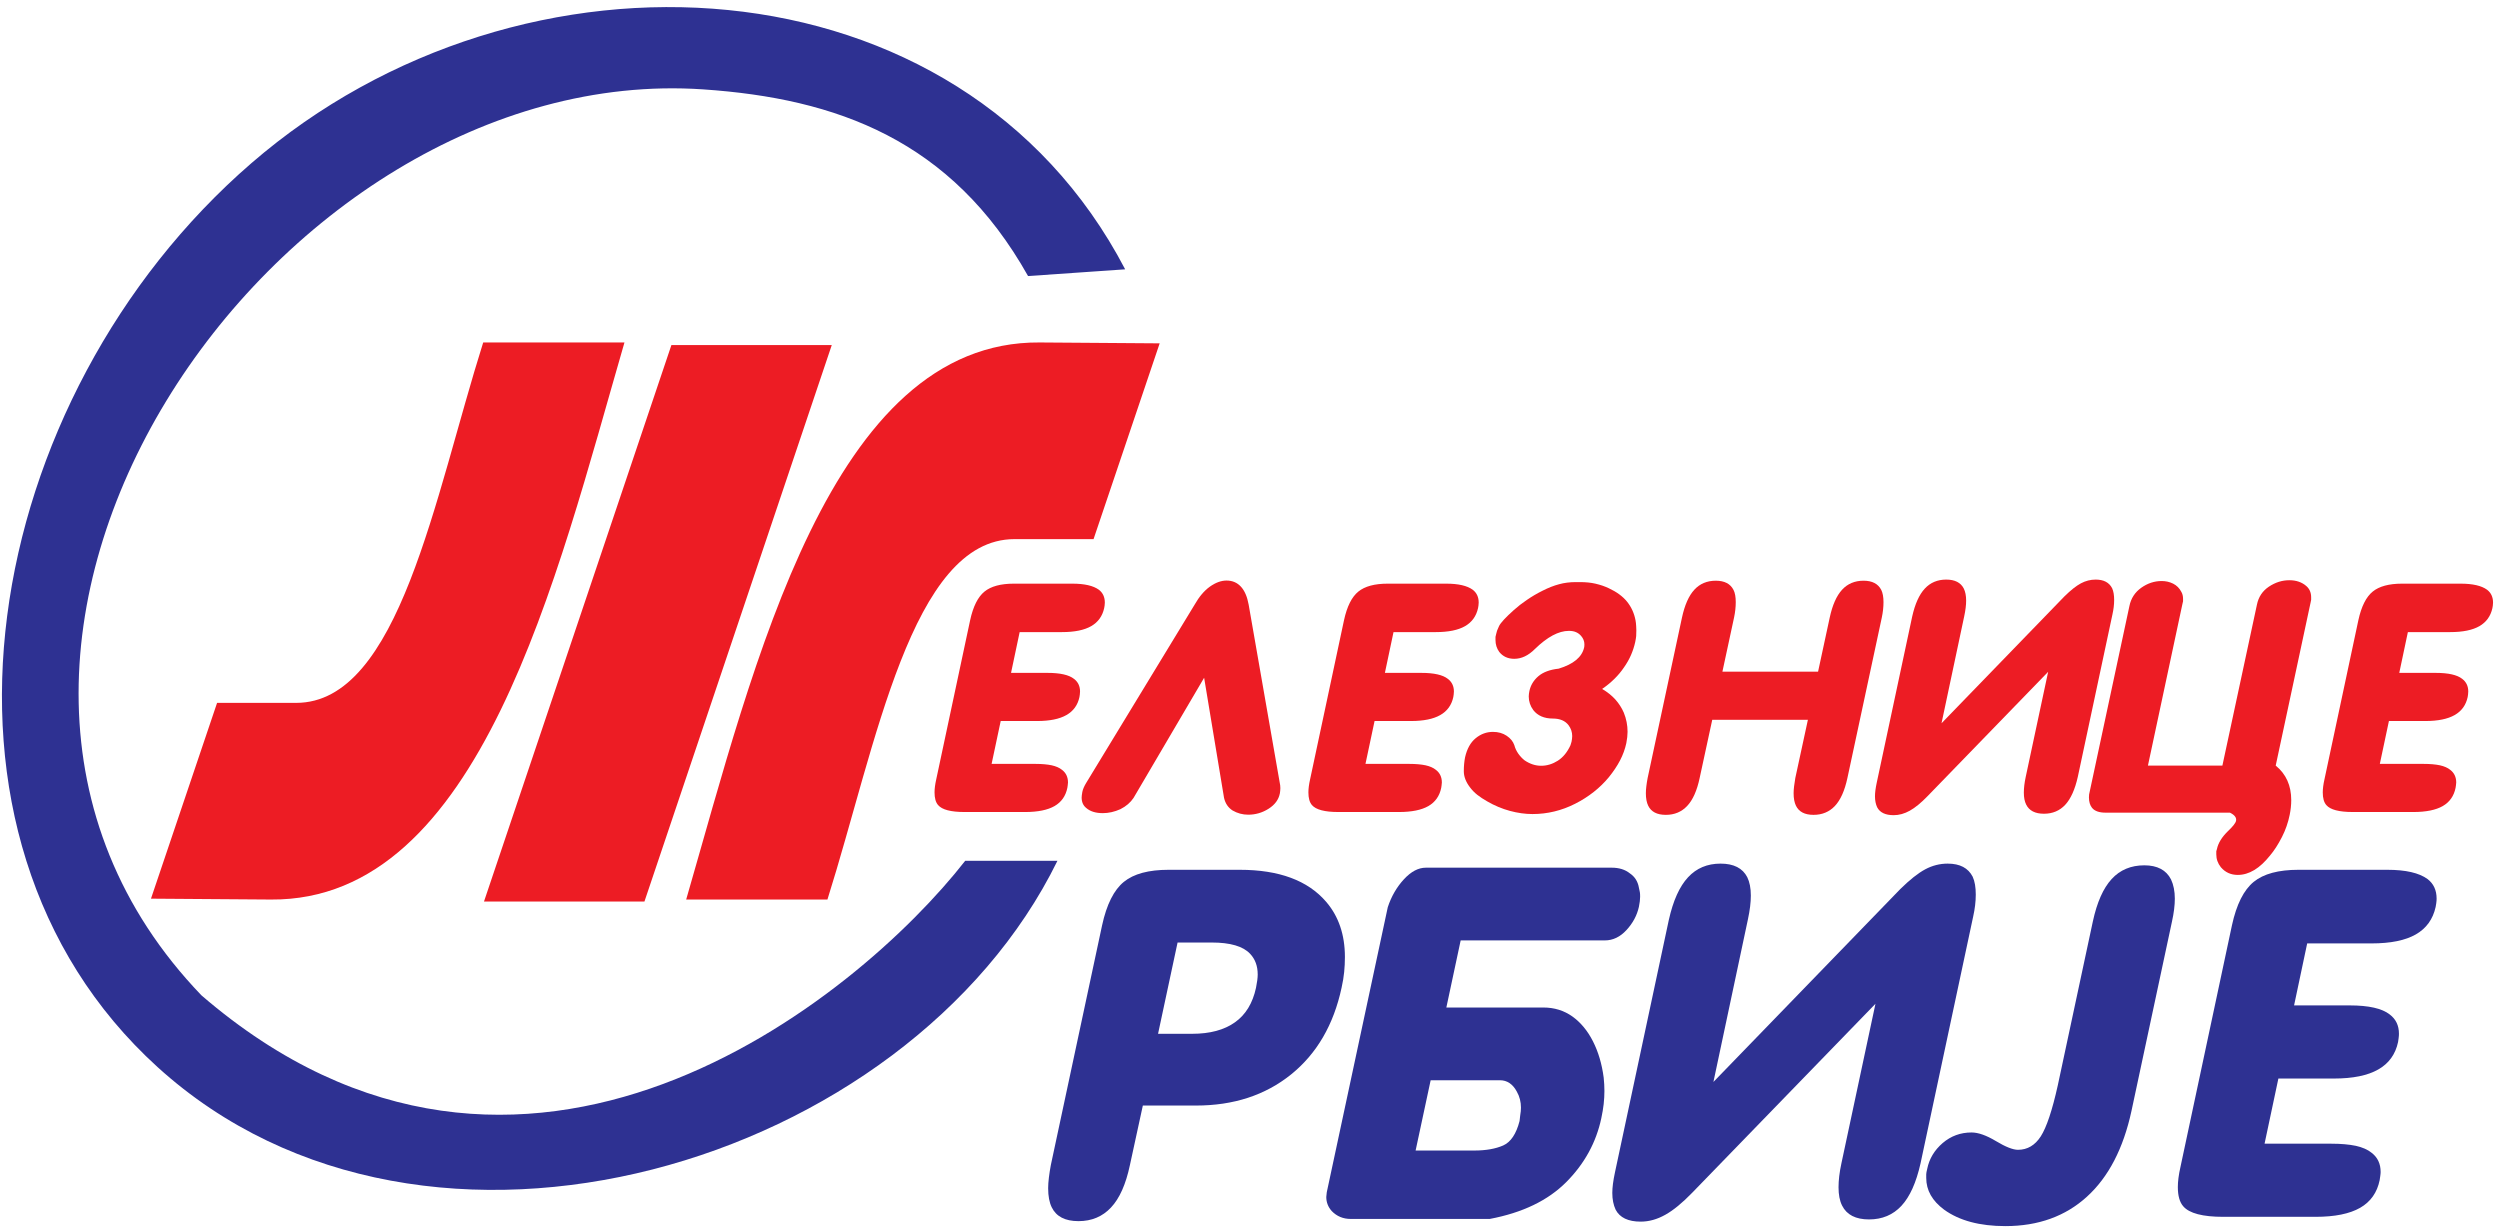
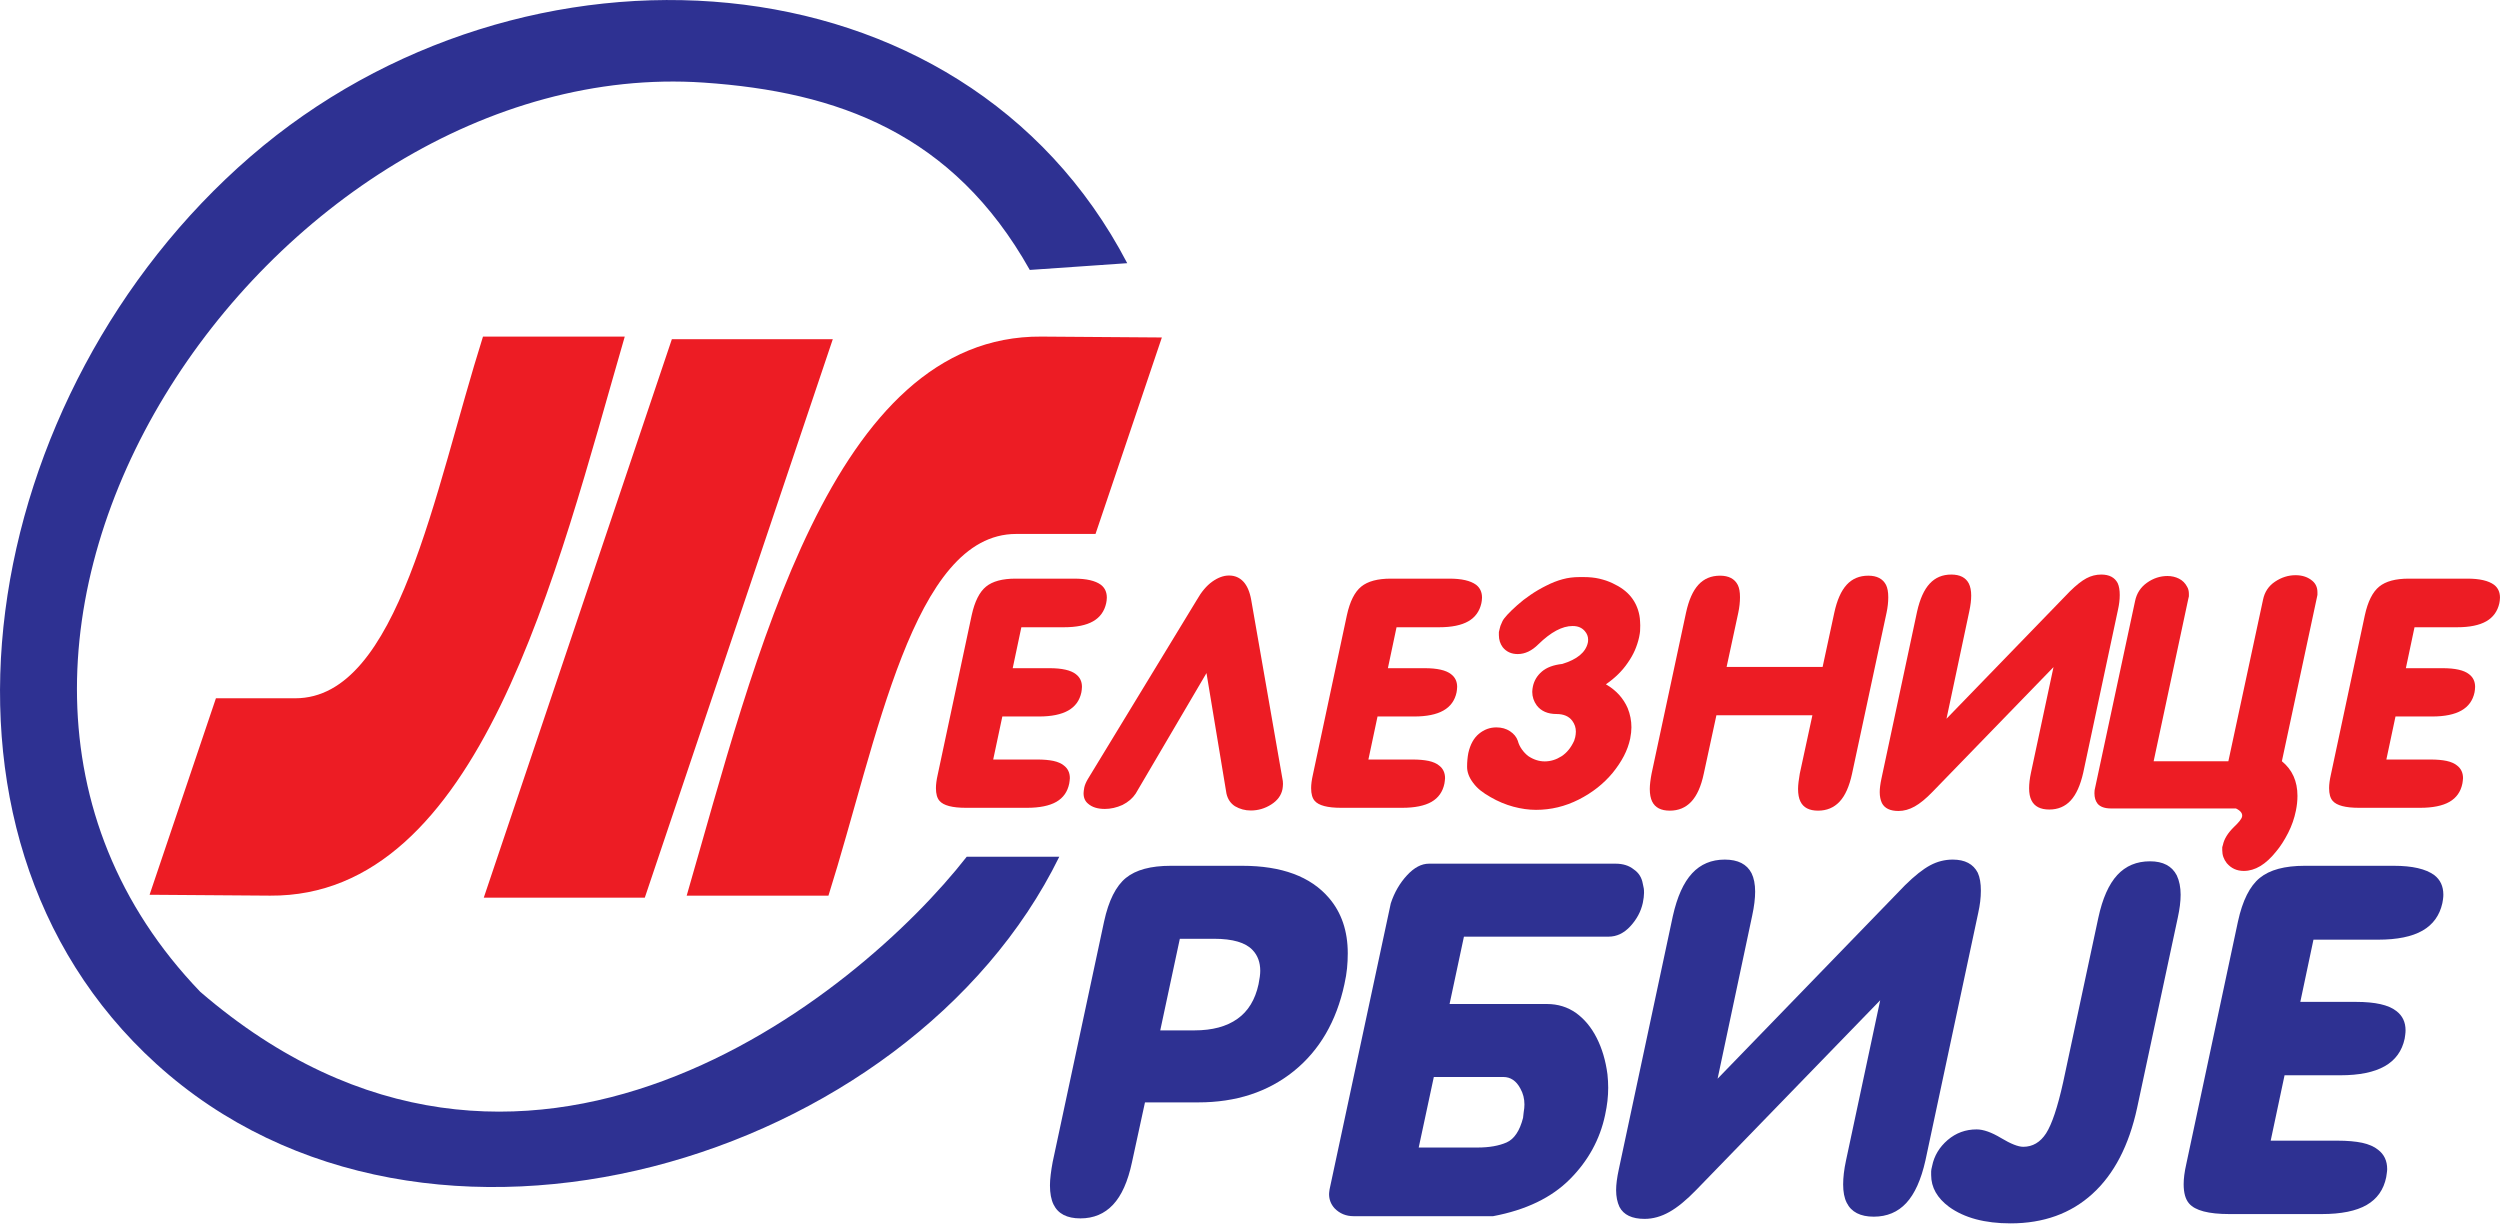
- <svg xmlns="http://www.w3.org/2000/svg" height="160" viewBox="0 0 325.333 160" width="325.333">
+ <svg xmlns="http://www.w3.org/2000/svg" viewBox="0.25 0.92 324.18 158.63">
  <g transform="matrix(.1333333 0 0 -.1333333 0 160)">
    <g fill="#ed1c24">
      <path d="m609.48 865.766h-137.875c-47.519-150.649-81.964-351.77-182.57-351.77h-77.164l-64.527-191.086 117.191-.859c204.328-1.485 278.156 313.144 344.945 543.715zm45.805-2.571-182.914-543.086h156.606l182.82 543.086zm14.414-541.156h137.871c47.52 150.656 81.965 351.774 182.571 351.774h77.169l64.52 191.082-117.19.859c-204.327 1.484-278.156-313.145-344.941-543.715" fill-rule="evenodd" />
      <path d="m1046.64 630.352c11.81 0 20.43-1.985 25.87-5.954 3.87-2.976 5.8-7.16 5.8-12.539 0-.836-.05-1.777-.21-2.875-.16-1.043-.31-1.879-.42-2.507-1.72-7.836-5.95-13.739-12.7-17.606-6.74-3.867-16.19-5.801-28.47-5.801h-41.326l-8.411-39.808h35.687c12.22 0 20.79-1.934 25.7-5.801 3.97-2.981 5.96-7.106 5.96-12.383 0-.836-.05-1.777-.21-2.875-.16-1.043-.27-1.879-.37-2.508-1.67-7.836-5.9-13.738-12.75-17.605-6.79-3.867-16.3-5.801-28.42-5.801h-35.682l-8.883-41.848h42.845c6.21 0 11.44-.472 15.73-1.359 4.23-.941 7.62-2.402 10.13-4.441 3.92-2.977 5.85-7.106 5.85-12.383 0-.731-.1-1.621-.26-2.719-.15-1.043-.26-1.879-.37-2.504-1.62-7.941-5.79-13.898-12.53-17.765-6.74-3.864-16.31-5.797-28.63-5.797h-59.254c-13.269 0-21.836 2.246-25.703 6.738-2.355 2.664-3.5 6.793-3.5 12.383 0 3.5.52 7.785 1.672 12.851l33.07 155.227c2.926 13.476 7.629 22.777 14.004 27.949 6.371 5.172 15.934 7.731 28.684 7.731z" />
      <path d="m1059.97 435.633 105.96 174.187c4.39 7.735 9.35 13.641 14.89 17.606 5.59 3.972 11.02 5.961 16.3 5.961 5.64 0 10.29-1.989 13.95-5.907 3.66-3.917 6.22-9.82 7.63-17.66l30.77-176.332c.1-.625.16-1.515.16-2.769 0-.887-.06-1.778-.16-2.61-.11-.785-.21-1.621-.32-2.457-1.2-6.113-4.85-11.074-11.02-14.996-6.11-3.867-12.75-5.797-19.85-5.797-5.44 0-10.56 1.36-15.31 4.129-4.29 2.766-7.06 6.844-8.31 12.278l-19.43 117.242-68.87-117.242c-2.97-4.493-7.26-8.203-12.85-11.024-5.69-2.562-11.44-3.867-17.13-3.867-7.06 0-12.44 1.723-16.25 5.066-2.93 2.352-4.44 5.747-4.44 10.137 0 1.305.26 3.188.67 5.535.48 2.407 1.68 5.282 3.61 8.52" />
      <path d="m1411.54 630.352c11.8 0 20.42-1.985 25.86-5.954 3.86-2.976 5.8-7.16 5.8-12.539 0-.836-.06-1.777-.21-2.875-.16-1.043-.31-1.879-.42-2.507-1.72-7.836-5.96-13.739-12.69-17.606-6.75-3.867-16.2-5.801-28.48-5.801h-41.33l-8.41-39.808h35.69c12.22 0 20.79-1.934 25.7-5.801 3.97-2.981 5.96-7.106 5.96-12.383 0-.836-.05-1.777-.21-2.875-.16-1.043-.26-1.879-.37-2.508-1.67-7.836-5.9-13.738-12.75-17.605-6.79-3.867-16.3-5.801-28.42-5.801h-35.68l-8.88-41.848h42.84c6.21 0 11.44-.472 15.73-1.359 4.23-.941 7.62-2.402 10.13-4.441 3.92-2.977 5.85-7.106 5.85-12.383 0-.731-.11-1.621-.26-2.719-.15-1.043-.26-1.879-.36-2.504-1.63-7.941-5.81-13.898-12.54-17.765-6.74-3.864-16.3-5.797-28.64-5.797h-59.24c-13.27 0-21.84 2.246-25.71 6.738-2.35 2.664-3.5 6.793-3.5 12.383 0 3.5.52 7.785 1.67 12.851l33.08 155.227c2.92 13.476 7.62 22.777 14 27.949 6.37 5.172 15.93 7.731 28.68 7.731z" />
      <path d="m1521.25 547.387c14.43 4.386 22.68 11.234 24.82 20.48.21.731.31 1.778.31 3.238 0 3.032-1.09 5.801-3.24 8.258-1.41 1.621-3.08 2.871-4.96 3.657-1.88.835-4.18 1.253-6.95 1.253-10.03 0-21.05-5.902-33.23-17.765-6.32-6.32-13-9.508-20.06-9.508-6.22 0-11.12 2.246-14.68 6.738-2.46 3.399-3.66 7.266-3.66 11.653v3.031c.32 1.043.58 2.09.74 3.082.2 1.047.46 1.984.78 2.926.31.886.99 2.453 1.99 4.597 1.56 3.137 6.32 8.36 14.41 15.571 3.77 3.394 8 6.687 12.7 9.871 4.7 3.242 9.82 6.273 15.41 9.043 5.54 2.82 10.87 4.91 15.99 6.269 5.07 1.407 10.56 2.09 16.35 2.09h4.13c5.64 0 10.61-.523 15-1.519 2.56-.625 4.86-1.25 6.84-1.93 1.99-.68 4.02-1.516 6.17-2.508 7.78-3.605 13.74-7.992 17.91-13.168 4.19-5.223 6.96-11.285 8.26-18.234.31-1.567.52-3.446.63-5.746.1-2.297.16-3.606.16-3.918 0-2.457-.06-4.336-.16-5.641-.11-1.359-.42-3.293-.94-5.852-.99-4.496-2.41-8.726-4.13-12.695-1.73-3.972-4.02-8.051-6.89-12.125-5.29-7.836-12.39-14.836-21.27-20.949 5.12-2.977 9.4-6.426 12.96-10.344 3.5-3.972 6.21-8.203 8.2-12.801 2.45-6.007 3.66-12.277 3.66-18.703 0-3.242-.42-6.953-1.21-11.023-1.25-5.801-3.29-11.445-6.16-16.93-2.82-5.433-6.48-10.867-10.87-16.301-8.78-10.609-19.75-19.277-32.97-25.968-13.21-6.688-27.06-10.028-41.59-10.028-7.1 0-14.47 1.043-22.04 3.078-7.53 2.039-14.95 5.122-22.16 9.301-3.81 2.145-7 4.285-9.66 6.375s-5.07 4.547-7.21 7.418c-3.97 5.227-5.95 10.399-5.95 15.621 0 4.914.41 9.352 1.2 13.481 1.88 8.359 5.32 14.578 10.34 18.707 5.07 4.176 10.71 6.215 16.93 6.215 5.12 0 9.56-1.254 13.32-3.762s6.27-5.59 7.53-9.246c.78-2.981 2.08-5.696 3.86-8.254 1.83-2.563 3.87-4.758 6.22-6.586 5.22-3.5 10.55-5.223 16.09-5.223 5.69 0 11.13 1.672 16.3 4.961 5.17 3.348 9.25 8.36 12.33 15.102l1.04 3.5c.11.937.27 1.773.43 2.609.15.84.2 1.727.2 2.77 0 3.867-1.15 7.367-3.5 10.554-3.29 4.391-8.41 6.586-15.36 6.586-8.46 0-14.84 2.77-19.12 8.254-2.98 4.074-4.44 8.516-4.44 13.321 0 .839.05 1.726.21 2.769.15.992.31 1.828.42 2.457 1.2 5.695 4.12 10.551 8.77 14.524 4.65 3.972 11.24 6.425 19.8 7.367" />
      <path d="m1671.15 497.492-12.28-56.789c-2.61-12.387-6.69-21.476-12.17-27.277-5.43-5.797-12.39-8.723-20.85-8.723-8.62 0-14.31 2.977-17.19 8.883-1.51 3.082-2.3 7.156-2.3 12.227 0 1.929.16 4.226.47 6.839.32 2.563.73 5.282 1.26 7.996l33.49 156.477c2.66 12.332 6.68 21.422 12.12 27.328 5.38 5.848 12.38 8.774 20.95 8.774 8.46 0 14.26-3.032 17.29-9.036 1.46-2.875 2.15-6.847 2.15-11.914 0-4.91-.58-9.976-1.68-15.152l-11.34-52.664h93.37l11.34 52.664c2.66 12.332 6.68 21.422 12.12 27.328 5.38 5.848 12.38 8.774 20.95 8.774 8.46 0 14.21-3.032 17.29-9.036 1.41-2.875 2.15-6.847 2.15-11.914 0-4.91-.58-9.976-1.68-15.152l-33.54-156.477c-2.66-12.332-6.69-21.421-12.17-27.222-5.44-5.797-12.44-8.723-20.9-8.723-8.57 0-14.27 2.977-17.14 8.883-1.51 3.082-2.3 7.156-2.3 12.227 0 1.984.16 4.226.47 6.839.32 2.614.74 5.282 1.2 8.051l12.28 56.789z" />
      <path d="m2027.94 441.797c-2.77-12.328-6.85-21.418-12.28-27.274-5.38-5.8-12.33-8.726-20.79-8.726-8.57 0-14.37 2.98-17.3 8.887-1.57 3.078-2.3 6.996-2.3 11.754 0 4.386.58 9.507 1.83 15.308l21.89 102.559-117.71-121.367c-6.32-6.532-12.12-11.286-17.29-14.161-5.23-2.925-10.45-4.386-15.78-4.386-8.05 0-13.43 2.558-16.09 7.679-1.41 3.028-2.14 6.582-2.14 10.707 0 3.555.57 7.996 1.72 13.325l34.59 162.121c2.76 12.332 6.84 21.422 12.33 27.324 5.43 5.851 12.38 8.777 20.9 8.777 8.46 0 14.16-2.926 17.13-8.726 1.52-3.078 2.3-7 2.3-11.805 0-4.391-.63-9.457-1.88-15.309l-22.15-104.386 120.01 123.875c6.11 6.007 11.44 10.238 16.04 12.695 4.6 2.453 9.41 3.656 14.42 3.656 7.84 0 13.16-2.82 16.04-8.41 1.36-2.98 1.98-6.793 1.98-11.496 0-4.492-.57-9.195-1.67-14.105z" />
      <path d="m2221.09 452.77c10.14-8.254 15.16-19.489 15.16-33.7 0-4.754-.53-9.562-1.52-14.367-1.52-7.523-4.02-14.734-7.52-21.578-3.76-7.367-7.68-13.426-11.76-18.234-10.03-12.539-20.48-18.809-31.4-18.809-6.74 0-12.23 2.508-16.51 7.523-2.98 3.762-4.44 7.942-4.44 12.54v3.031c.31 1.043.52 1.773.63 2.14 1.2 5.852 4.81 11.704 10.86 17.61 4.76 4.492 7.37 7.836 7.79 9.976.62 3.032-1.36 5.696-5.96 7.942h-121.42c-6.11 0-10.5 1.515-13.11 4.597-2.09 2.664-3.09 6.063-3.09 10.239 0 1.258.06 2.199.16 2.929l39.34 183.856c1.52 7.523 5.39 13.476 11.55 17.867 6.17 4.391 12.85 6.582 19.96 6.582 3.97 0 7.73-.836 11.18-2.562 3.5-1.774 6.12-4.387 7.99-7.993 1.1-1.828 1.68-4.129 1.68-6.898 0-.781 0-1.563 0-2.297-.32-1.199-.53-2.141-.63-2.715l-33.65-157.679h72.67l33.71 157.05c1.51 7.524 5.43 13.43 11.7 17.606 6.27 4.183 12.9 6.273 19.95 6.273 6.64 0 12.18-1.879 16.52-5.644 3.18-2.766 4.75-6.426 4.75-11.024 0-.836 0-1.672 0-2.457-.31-1.25-.47-2.14-.57-2.769z" />
      <path d="m2401.55 630.352c11.81 0 20.43-1.985 25.86-5.954 3.87-2.976 5.8-7.16 5.8-12.539 0-.836-.05-1.777-.21-2.875-.15-1.043-.31-1.879-.41-2.507-1.73-7.836-5.96-13.739-12.7-17.606s-16.19-5.801-28.47-5.801h-41.33l-8.41-39.808h35.68c12.23 0 20.8-1.934 25.71-5.801 3.97-2.981 5.95-7.106 5.95-12.383 0-.836-.05-1.777-.2-2.875-.16-1.043-.27-1.879-.37-2.508-1.67-7.836-5.9-13.738-12.75-17.605-6.79-3.867-16.3-5.801-28.42-5.801h-35.69l-8.88-41.848h42.84c6.22 0 11.45-.472 15.73-1.359 4.24-.941 7.63-2.402 10.14-4.441 3.92-2.977 5.85-7.106 5.85-12.383 0-.731-.11-1.621-.26-2.719-.16-1.043-.26-1.879-.37-2.504-1.62-7.941-5.8-13.898-12.54-17.765-6.74-3.864-16.3-5.797-28.63-5.797h-59.25c-13.26 0-21.83 2.246-25.7 6.738-2.35 2.664-3.5 6.793-3.5 12.383 0 3.5.52 7.785 1.67 12.851l33.07 155.227c2.93 13.476 7.63 22.777 14.01 27.949 6.37 5.172 15.93 7.731 28.68 7.731z" />
    </g>
    <path d="m1102.79 62.871c-3.97-18.816-10.16-32.633-18.5-41.445-8.26-8.812-18.82-13.258-31.68-13.258-13.1 0-21.75 4.523-26.12 13.496-2.3 4.688-3.49 10.875-3.49 18.578 0 2.941.23 6.434.71 10.402.48 3.969 1.11 8.02 1.9 12.227l50.02 233.981c4.45 20.484 11.6 34.617 21.28 42.476 9.69 7.863 24.22 11.75 43.59 11.75h69.55c38.27 0 66.38-10.398 84.24-31.203 12.23-14.211 18.34-32.23 18.34-53.906 0-5.004-.24-9.848-.71-14.61-.48-4.683-1.27-9.847-2.54-15.406-7.78-36.203-24.22-64.39-49.31-84.633-25.17-20.25-56.05-30.332-92.81-30.332h-51.85zm27.47 128.145h33.27c17.38 0 31.28 3.73 41.76 11.195 10.48 7.383 17.31 18.656 20.56 33.664 1.11 5.48 1.67 9.766 1.67 13.023 0 8.258-2.46 15.004-7.46 20.243-6.83 7.304-19.3 10.961-37.48 10.961h-33.27z" fill="#2e3192" />
    <path d="m1391.63 353.141h181.42c7.15 0 13.1-1.825 17.71-5.555 4.84-3.258 7.78-7.938 8.81-13.973.48-2.222.79-3.73.95-4.523.16-.879.24-2.305.24-4.371 0-2.617-.4-5.875-1.19-9.766-1.83-8.336-5.87-15.879-12.07-22.625-6.19-6.75-13.26-10.164-21.2-10.164h-140.69l-13.97-65.5h94.72c10.64 0 20.09-2.937 28.27-8.734 8.09-5.797 14.84-13.895 20.08-24.219 5.24-10.32 8.73-22.07 10.48-35.406.48-4.528.72-8.899.72-13.102 0-4.133-.24-8.418-.72-12.785-.48-4.285-1.27-8.895-2.3-13.734-5-23.661-16.44-44.543-34.22-62.407-17.87-17.941-42.72-29.933-74.71-35.965h-135.61c-7.39 0-13.58 2.539-18.58 7.699-3.57 3.969-5.32 8.578-5.32 13.734 0 .875.16 2.465.48 4.606l59.54 278.207c3.49 10.636 8.82 19.769 15.8 27.312 6.99 7.543 14.05 11.27 21.36 11.27zm92.1-241.68c.48 2.699.72 5.164.72 7.465 0 5.558-1.27 10.797-3.98 15.562-3.96 7.461-9.52 11.192-16.51 11.192h-67.64l-14.69-68.598h57.24c11.36 0 20.72 1.668 28.19 4.922 7.38 3.258 12.78 11.199 16.04 23.898z" fill="#2e3192" />
    <path d="m1874.44 64.539c-4.21-18.738-10.4-32.555-18.66-41.445-8.18-8.812-18.74-13.258-31.6-13.258-13.02 0-21.83 4.523-26.28 13.496-2.38 4.684-3.49 10.641-3.49 17.867 0 6.664.87 14.445 2.78 23.258l33.26 155.856-178.88-184.434c-9.6-9.926-18.41-17.152-26.28-21.52-7.93-4.445-15.88-6.668-23.97-6.668-12.23 0-20.41 3.891-24.46 11.672-2.14 4.601-3.25 10.004-3.25 16.277 0 5.395.87 12.145 2.62 20.242l52.56 246.367c4.21 18.738 10.4 32.551 18.74 41.523 8.25 8.895 18.81 13.34 31.75 13.34 12.86 0 21.52-4.445 26.05-13.258 2.3-4.683 3.49-10.64 3.49-17.945 0-6.668-.95-14.371-2.86-23.262l-33.66-158.632 182.37 188.246c9.29 9.133 17.39 15.562 24.37 19.293 6.99 3.734 14.3 5.558 21.92 5.558 11.91 0 20-4.289 24.37-12.785 2.07-4.523 3.02-10.32 3.02-17.465 0-6.828-.87-13.972-2.54-21.437z" fill="#2e3192" />
    <path d="m2008.38 140.602 34.22 159.98c4.05 18.738 10.16 32.555 18.42 41.527 8.18 8.891 18.82 13.336 31.84 13.336 12.7 0 21.35-4.605 26.04-13.734 2.46-5.242 3.73-11.512 3.73-18.816 0-6.512-.95-13.973-2.78-22.313l-39.54-184.91c-7.93-36.606-22.39-64.473-43.43-83.606-20.96-19.137-47.56-28.742-79.63-28.742-25.01 0-44.94 5.32-59.79 16.039-11.67 8.652-17.46 18.973-17.46 30.965v3.57c0 1.031.32 2.777.95 5.242 1.98 9.926 7.07 18.34 15.09 25.246 8.09 6.91 17.46 10.324 28.18 10.324 6.51 0 14.45-2.781 23.82-8.418s16.59-8.496 21.51-8.496c9.14 0 16.6 4.367 22.24 13.101 5.63 8.812 11.19 25.329 16.59 49.704" fill="#2e3192" />
    <path d="m2330.02 351.078c17.94 0 31.04-3.015 39.29-9.051 5.88-4.523 8.82-10.875 8.82-19.054 0-1.27-.08-2.7-.32-4.368-.24-1.585-.48-2.855-.63-3.808-2.63-11.91-9.05-20.883-19.3-26.758-10.24-5.875-24.61-8.812-43.27-8.812h-62.8l-12.79-60.5h54.23c18.58 0 31.61-2.938 39.07-8.813 6.03-4.527 9.05-10.797 9.05-18.816 0-1.27-.08-2.703-.32-4.368-.24-1.589-.4-2.859-.55-3.812-2.55-11.91-8.98-20.883-19.38-26.754-10.32-5.875-24.77-8.816-43.19-8.816h-54.23l-13.49-63.594h65.1c9.45 0 17.39-.715 23.9-2.066 6.43-1.43 11.59-3.652 15.4-6.746 5.96-4.527 8.89-10.801 8.89-18.82 0-1.109-.15-2.461-.39-4.125-.24-1.59-.4-2.863-.56-3.812-2.46-12.07-8.81-21.121-19.05-26.996-10.25-5.875-24.78-8.812-43.51-8.812h-90.04c-20.16 0-33.18 3.414-39.06 10.242-3.57 4.051-5.32 10.324-5.32 18.82 0 5.316.79 11.828 2.54 19.527l50.26 235.887c4.45 20.484 11.59 34.617 21.28 42.476 9.68 7.863 24.21 11.75 43.58 11.75z" fill="#2e3192" />
    <path d="m1098.15 937.137-94.77-6.559c-74.665 132.942-186.95 173.332-317.11 182.192-419.141 28.53-815.325-545.321-489.614-884.27 313.614-270.137 639.602-4.094 745.395 131.379h90.019c-145.402-296.512-615.789-439.77-878.269-201.367-249.379 226.511-172.625 653.629 91.554 882.228 264.184 228.59 692.02 204.57 852.795-103.603" fill="#2e3192" />
  </g>
</svg>
